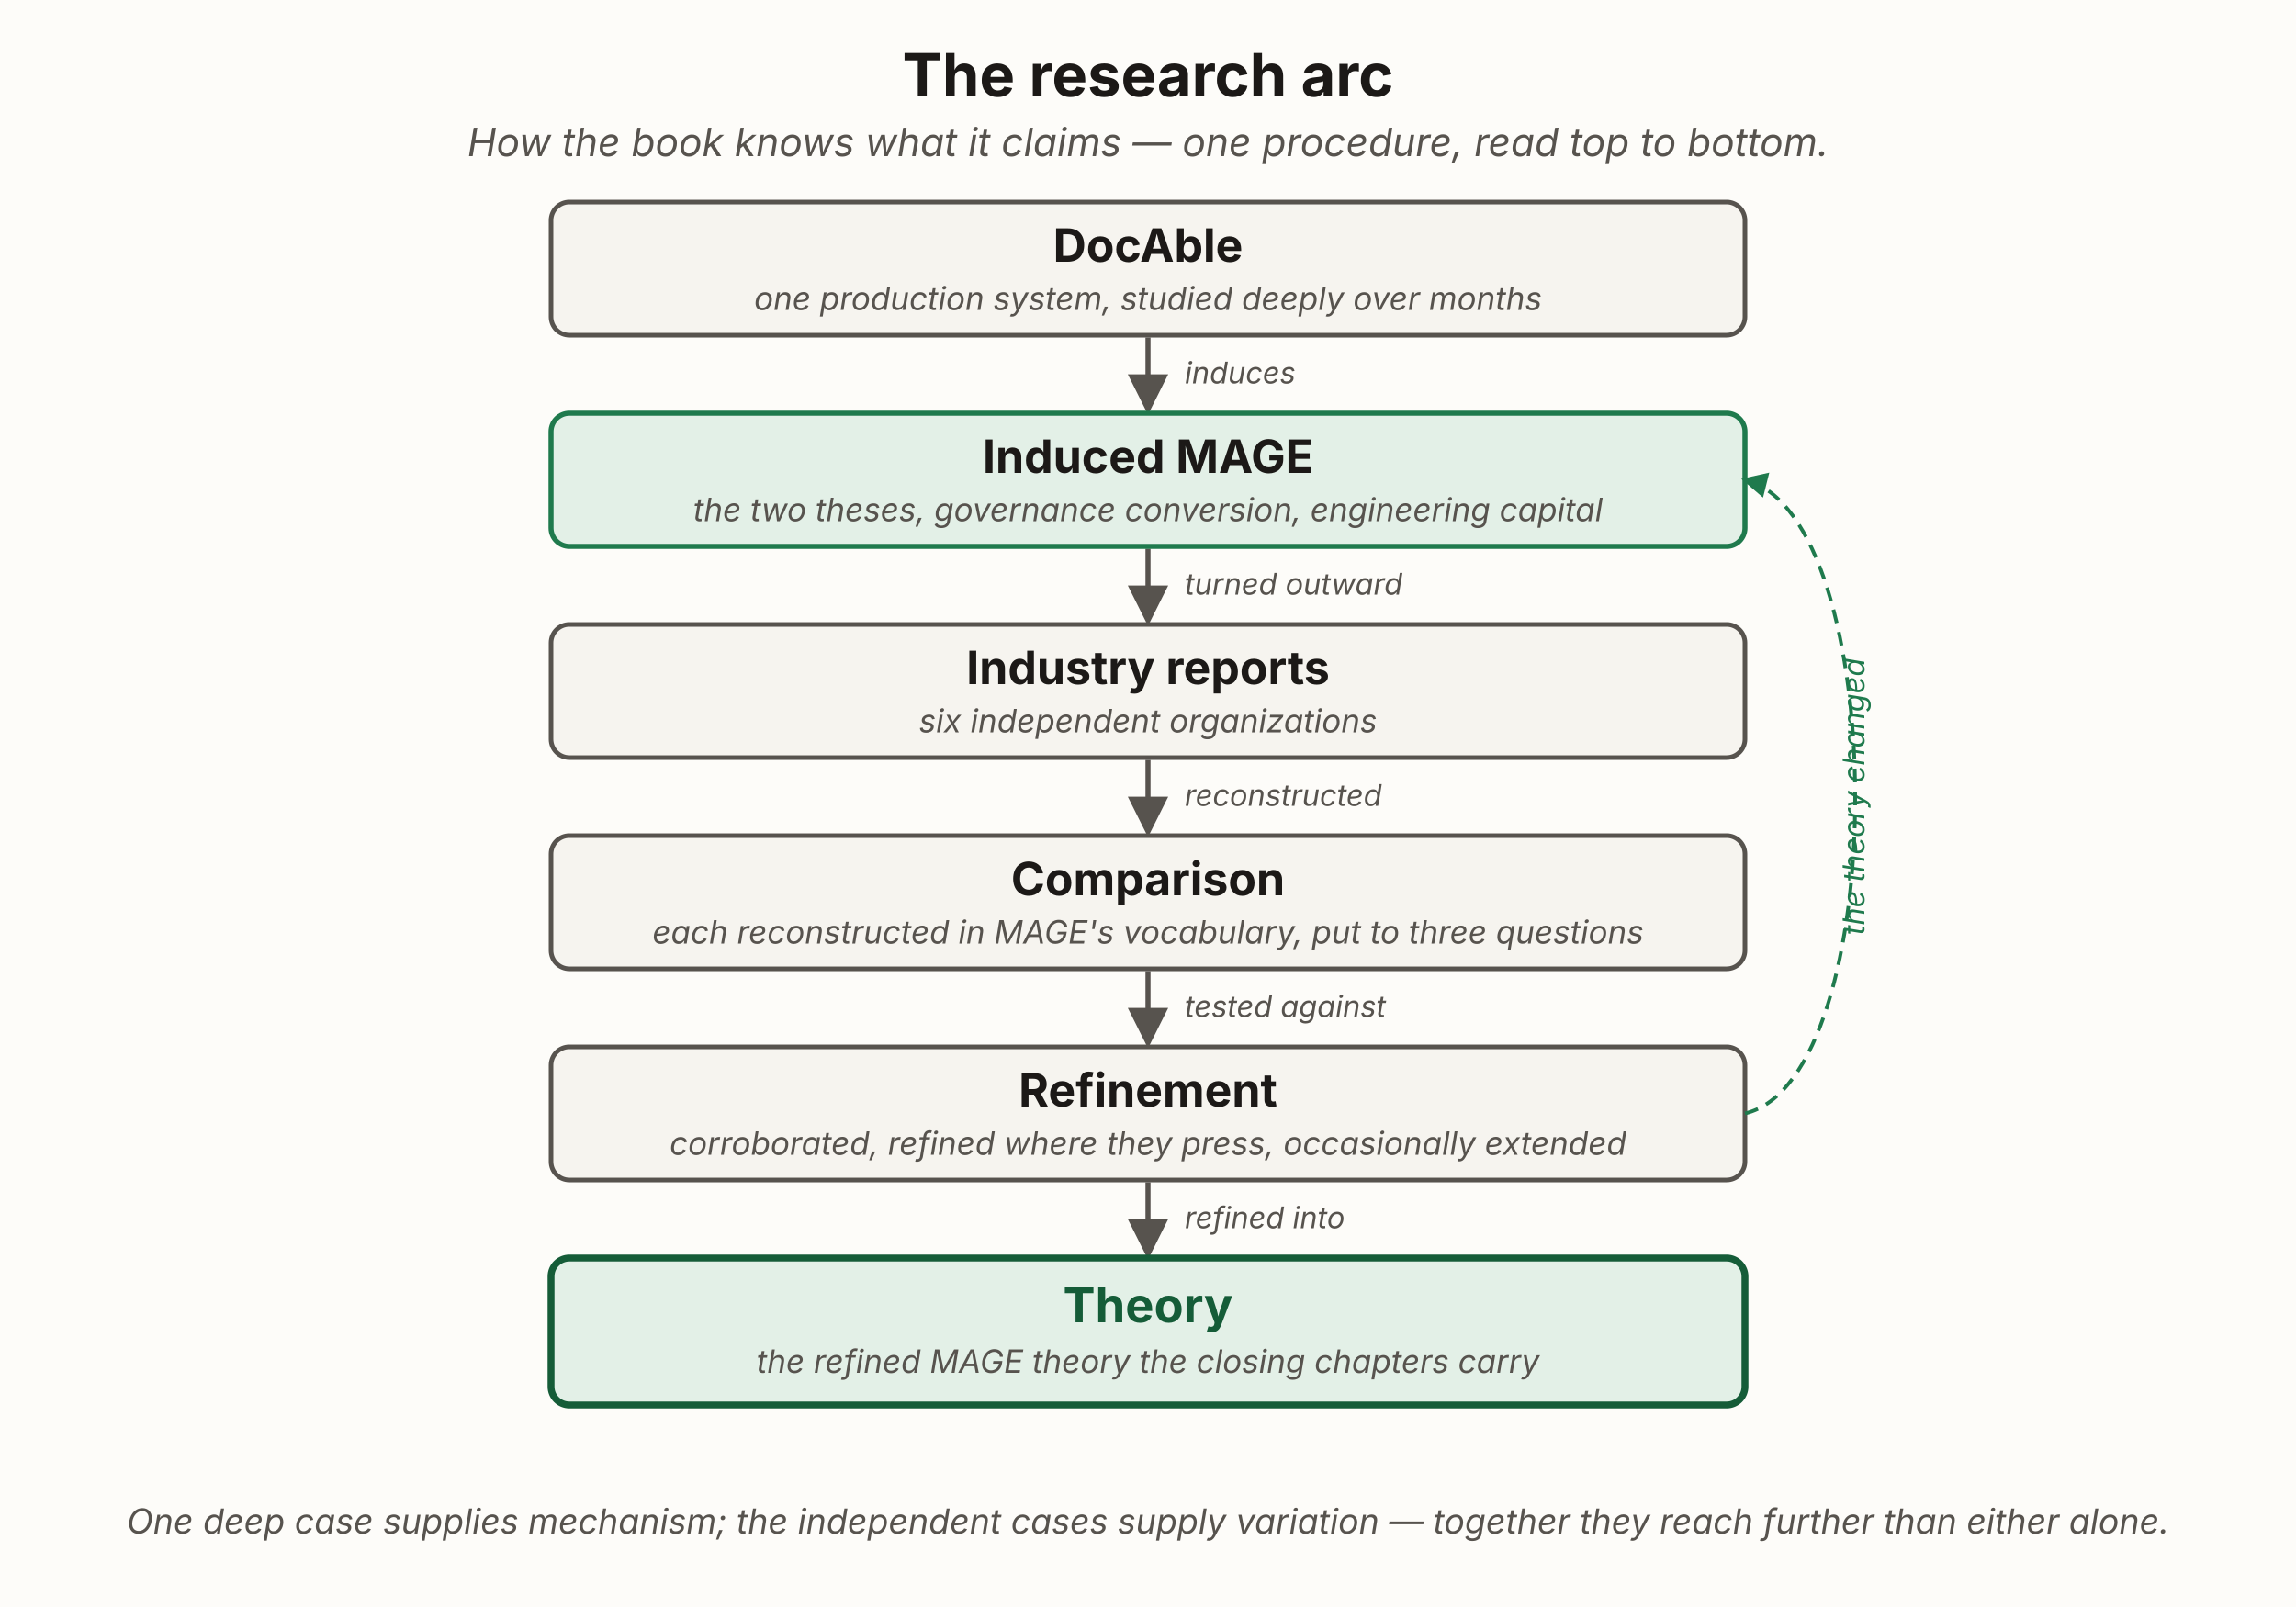
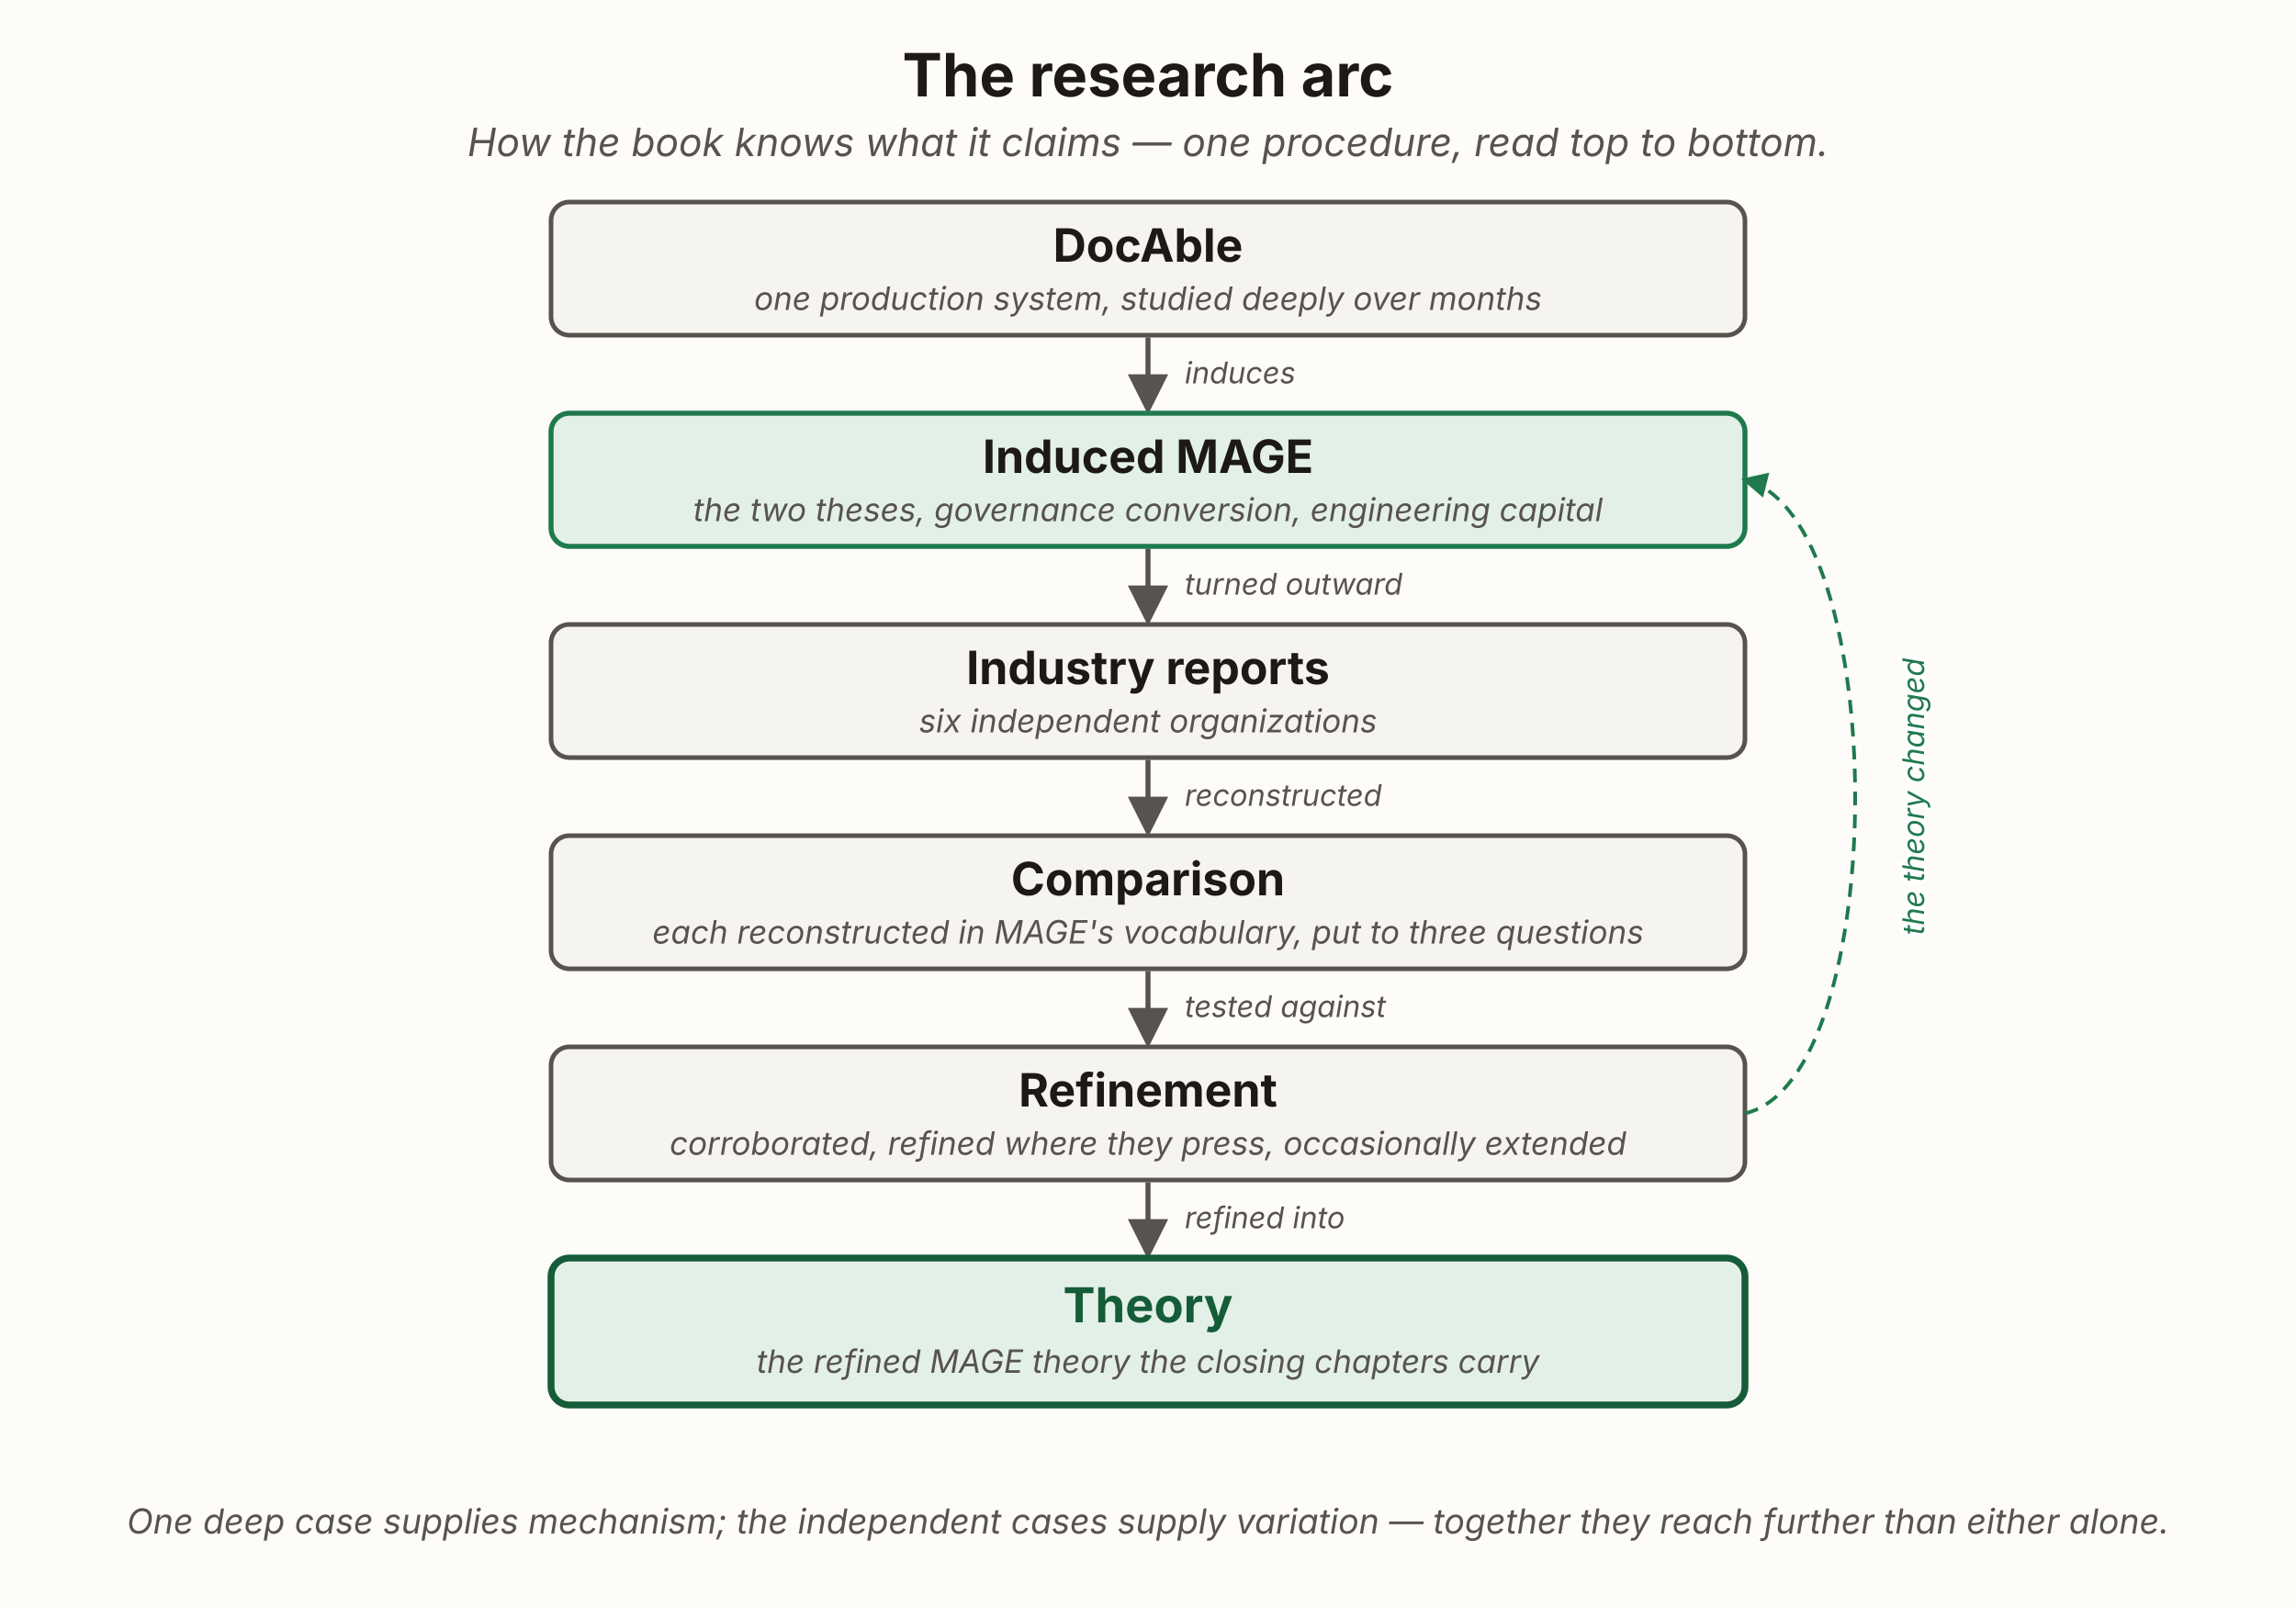
<svg xmlns="http://www.w3.org/2000/svg" viewBox="0 0 1000 700" width="1000" height="700" role="group" aria-labelledby="raTitle raDesc" font-family="'Source Sans 3', -apple-system, 'Segoe UI', sans-serif">
  <defs>
    <marker id="ra-ah" viewBox="0 0 10 10" refX="8.5" refY="5" markerWidth="8" markerHeight="8" orient="auto">
      <path d="M0,0 L10,5 L0,10 z" fill="#57534e" />
    </marker>
    <marker id="ra-fb" viewBox="0 0 10 10" refX="8.5" refY="5" markerWidth="7" markerHeight="7" orient="auto">
      <path d="M0,0 L10,5 L0,10 z" fill="#1f7a4d" />
    </marker>
  </defs>
  <rect x="0" y="0" width="1000" height="700" fill="#fdfcf9" />
  <text x="500" y="42" text-anchor="middle" font-size="26" font-weight="700" fill="#1c1917">The research arc</text>
  <text x="500" y="68" text-anchor="middle" font-size="17" font-style="italic" fill="#57534e">How the book knows what it claims — one procedure, read top to bottom.</text>
  <g stroke="#57534e" stroke-width="2.2" fill="none">
    <line x1="500" y1="147" x2="500" y2="178" marker-end="url(#ra-ah)" />
    <line x1="500" y1="239" x2="500" y2="270" marker-end="url(#ra-ah)" />
    <line x1="500" y1="331" x2="500" y2="362" marker-end="url(#ra-ah)" />
    <line x1="500" y1="423" x2="500" y2="454" marker-end="url(#ra-ah)" />
    <line x1="500" y1="515" x2="500" y2="546" marker-end="url(#ra-ah)" />
  </g>
  <g font-size="13" font-style="italic" fill="#57534e" text-anchor="start">
    <text x="516" y="167">induces</text>
    <text x="516" y="259">turned outward</text>
    <text x="516" y="351">reconstructed</text>
    <text x="516" y="443">tested against</text>
    <text x="516" y="535">refined into</text>
  </g>
  <rect x="240" y="88" width="520" height="58" rx="8" fill="#f6f4ef" stroke="#57534e" stroke-width="2" />
  <text x="500" y="114" text-anchor="middle" font-size="20" font-weight="700" fill="#1c1917">DocAble</text>
  <text x="500" y="135" text-anchor="middle" font-size="14" font-style="italic" fill="#57534e">one production system, studied deeply over months</text>
  <rect x="240" y="180" width="520" height="58" rx="8" fill="#e3f0e7" stroke="#1f7a4d" stroke-width="2.2" />
  <text x="500" y="206" text-anchor="middle" font-size="20" font-weight="700" fill="#1c1917">Induced MAGE</text>
  <text x="500" y="227" text-anchor="middle" font-size="14" font-style="italic" fill="#57534e">the two theses, governance conversion, engineering capital</text>
  <rect x="240" y="272" width="520" height="58" rx="8" fill="#f6f4ef" stroke="#57534e" stroke-width="2" />
  <text x="500" y="298" text-anchor="middle" font-size="20" font-weight="700" fill="#1c1917">Industry reports</text>
  <text x="500" y="319" text-anchor="middle" font-size="14" font-style="italic" fill="#57534e">six independent organizations</text>
  <rect x="240" y="364" width="520" height="58" rx="8" fill="#f6f4ef" stroke="#57534e" stroke-width="2" />
  <text x="500" y="390" text-anchor="middle" font-size="20" font-weight="700" fill="#1c1917">Comparison</text>
  <text x="500" y="411" text-anchor="middle" font-size="14" font-style="italic" fill="#57534e">each reconstructed in MAGE's vocabulary, put to three questions</text>
  <rect x="240" y="456" width="520" height="58" rx="8" fill="#f6f4ef" stroke="#57534e" stroke-width="2" />
  <text x="500" y="482" text-anchor="middle" font-size="20" font-weight="700" fill="#1c1917">Refinement</text>
  <text x="500" y="503" text-anchor="middle" font-size="14" font-style="italic" fill="#57534e">corroborated, refined where they press, occasionally extended</text>
  <rect x="240" y="548" width="520" height="64" rx="8" fill="#e3f0e7" stroke="#155c38" stroke-width="3" />
  <text x="500" y="576" text-anchor="middle" font-size="21" font-weight="700" fill="#155c38">Theory</text>
  <text x="500" y="598" text-anchor="middle" font-size="14" font-style="italic" fill="#57534e">the refined MAGE theory the closing chapters carry</text>
  <path d="M760,485 C824,470 824,225 760,209" fill="none" stroke="#1f7a4d" stroke-width="1.6" stroke-dasharray="6 4" marker-end="url(#ra-fb)" />
-   <text transform="rotate(-90 812 347)" x="812" y="347" text-anchor="middle" font-size="13" font-style="italic" fill="#1f7a4d">the theory changed</text>
+   <text transform="rotate(-90 838 347)" x="838" y="347" text-anchor="middle" font-size="13" font-style="italic" fill="#1f7a4d" paint-order="stroke" stroke="#ffffff" stroke-width="3">the theory changed</text>
  <text x="500" y="668" text-anchor="middle" font-size="15" font-style="italic" fill="#57534e">One deep case supplies mechanism; the independent cases supply variation — together they reach further than either alone.</text>
</svg>
